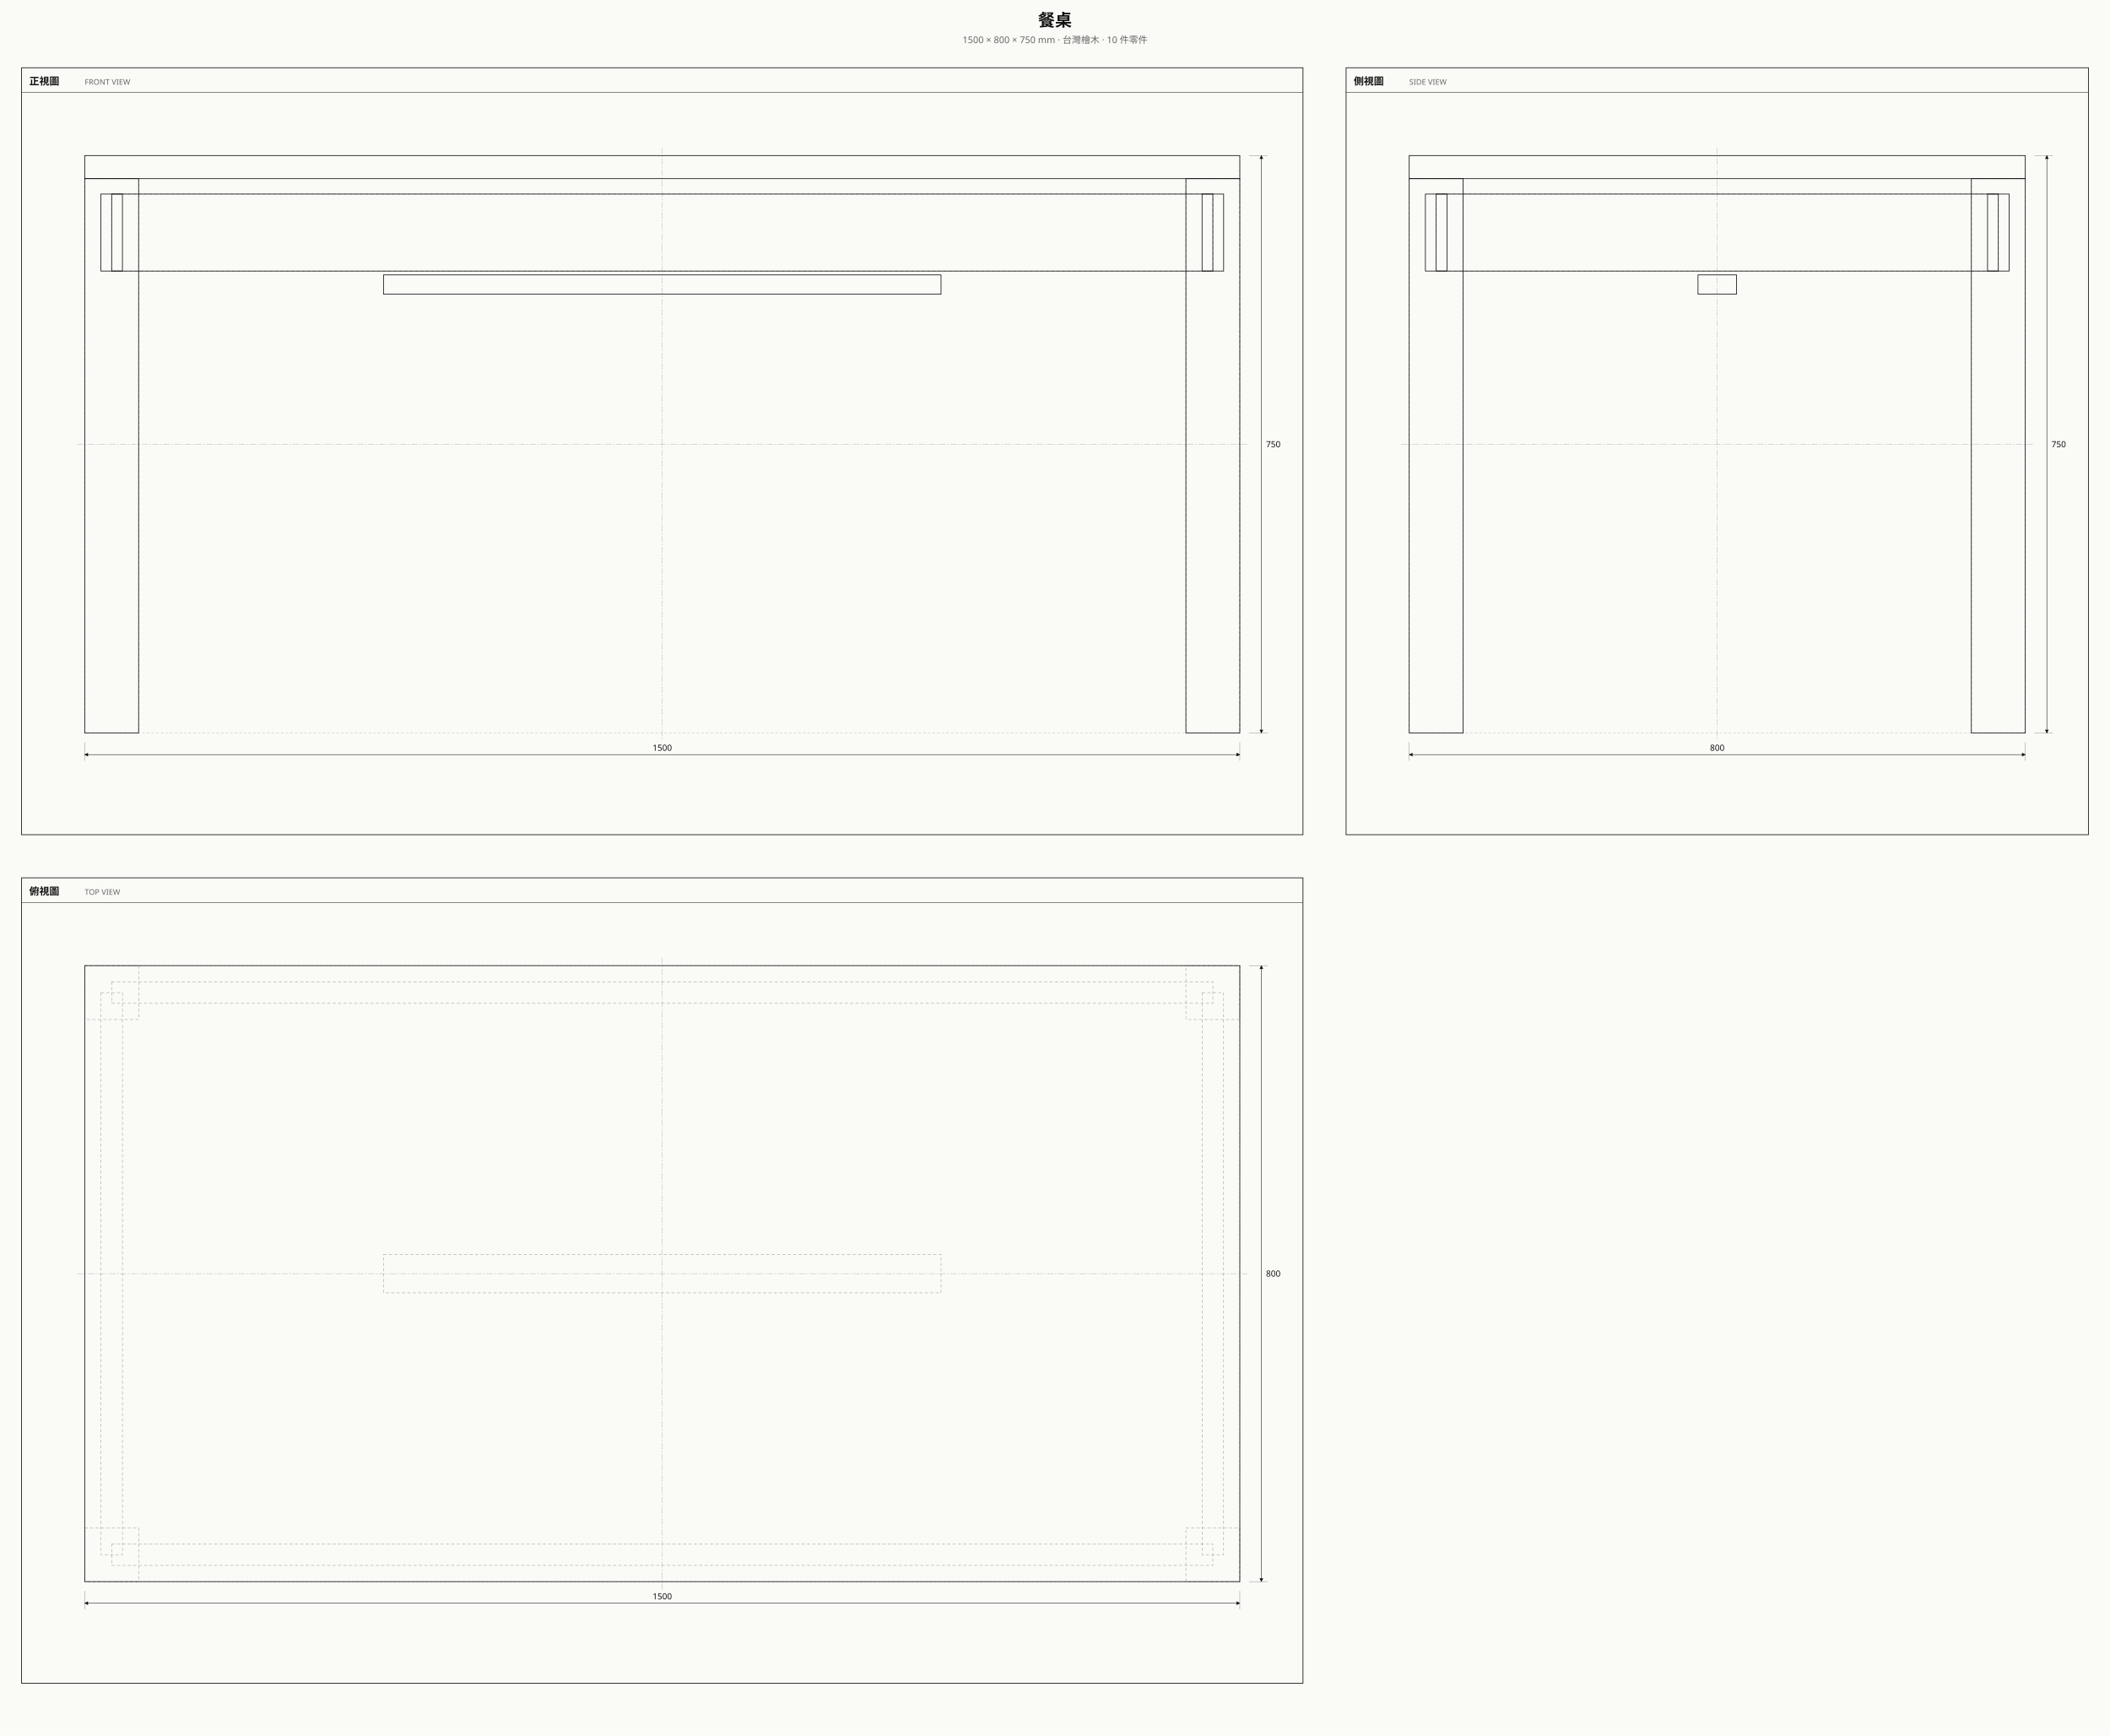
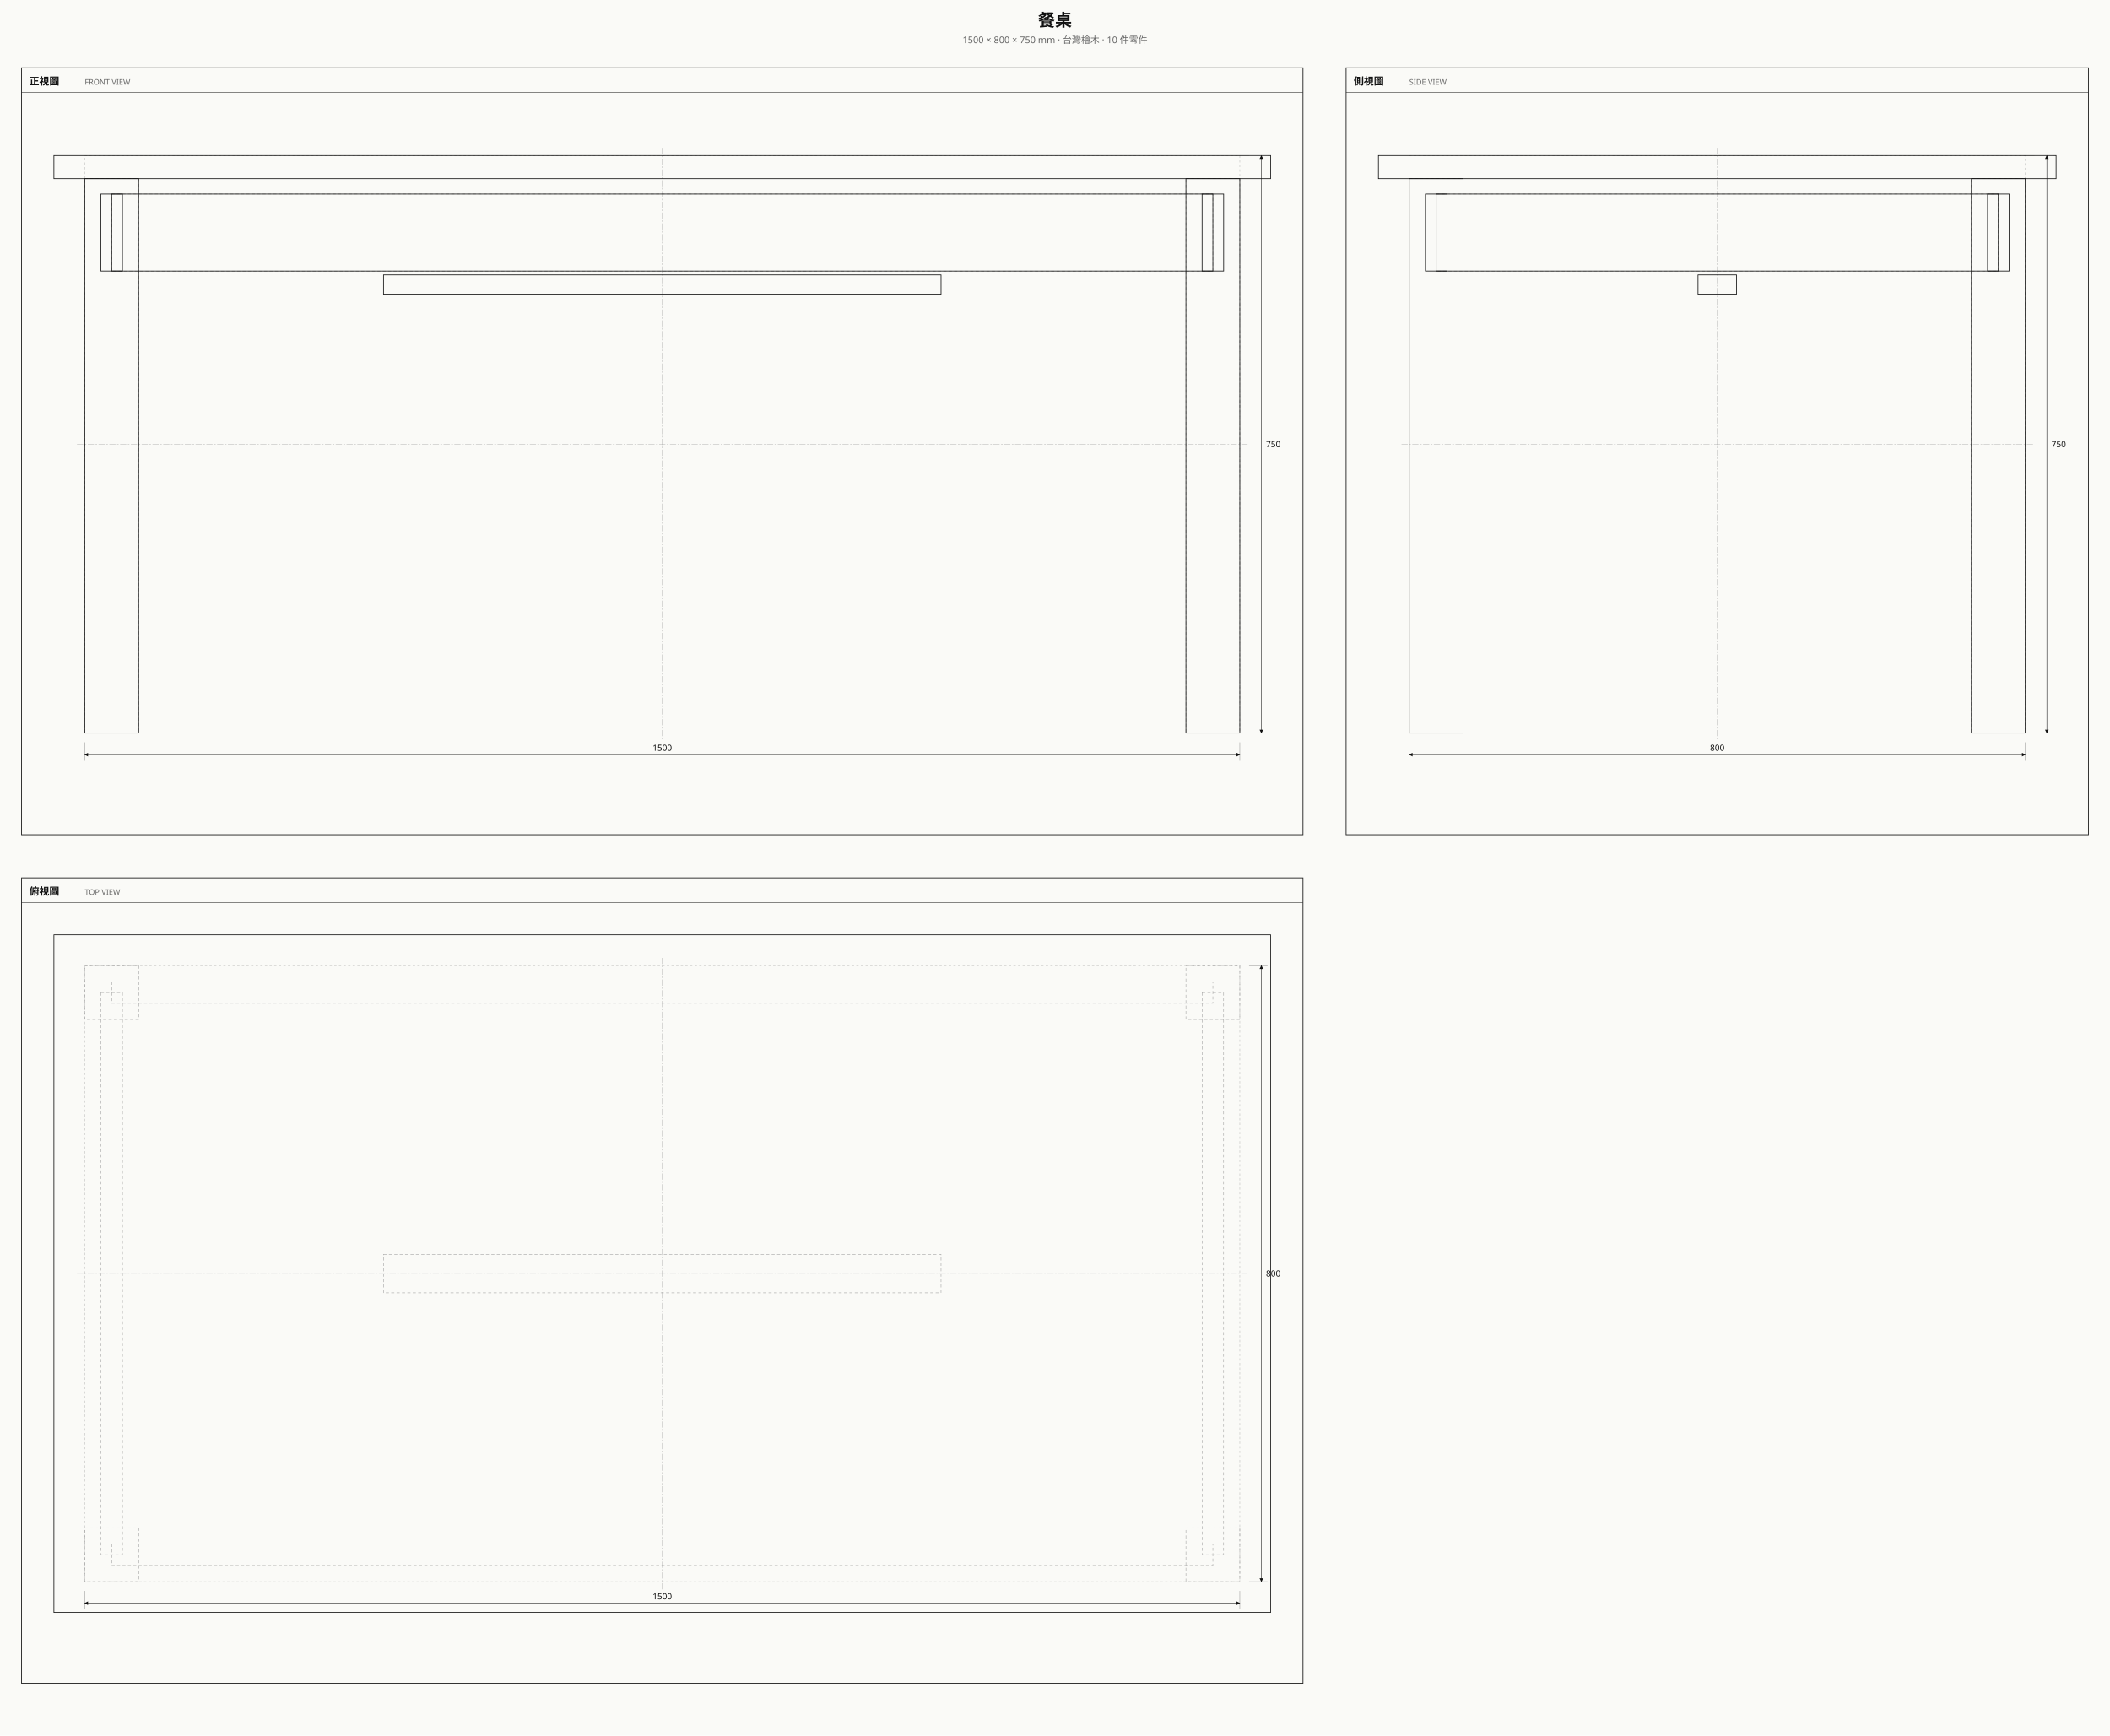
<svg xmlns="http://www.w3.org/2000/svg" viewBox="-20 -10 2740 2254" width="2740">
  <defs>
    <marker id="arr-front" viewBox="0 0 10 10" refX="9" refY="5" markerWidth="8" markerHeight="8" orient="auto-start-reverse">
      <path d="M 0 0 L 10 5 L 0 10 z" fill="#111" />
    </marker>
    <marker id="arr-side" viewBox="0 0 10 10" refX="9" refY="5" markerWidth="8" markerHeight="8" orient="auto-start-reverse">
      <path d="M 0 0 L 10 5 L 0 10 z" fill="#111" />
    </marker>
    <marker id="arr-top" viewBox="0 0 10 10" refX="9" refY="5" markerWidth="8" markerHeight="8" orient="auto-start-reverse">
      <path d="M 0 0 L 10 5 L 0 10 z" fill="#111" />
    </marker>
  </defs>
  <rect x="-20" y="-10" width="2740" height="2254" fill="#fafaf7" />
  <text x="1350" y="24" text-anchor="middle" font-size="22" font-weight="700" fill="#111" font-family="sans-serif">餐桌</text>
  <text x="1350" y="46" text-anchor="middle" font-size="12" fill="#666" font-family="sans-serif">1500 × 800 × 750 mm · 台灣檜木 · 10 件零件</text>
  <g transform="translate(0, 70)">
    <g transform="translate(840.0, 872.0)">
      <rect x="-832.0" y="-864.0" width="1664.0" height="996.0" fill="none" stroke="#222" stroke-width="1" />
      <line x1="-832.0" y1="-832.0" x2="832.0" y2="-832.0" stroke="#222" stroke-width="0.6" />
      <text x="-822.0" y="-842.0" font-size="13" font-weight="700" fill="#111" font-family="sans-serif">正視圖</text>
      <text x="-750.0" y="-842.0" font-size="10" fill="#666" font-family="sans-serif">FRONT VIEW</text>
      <g stroke="#888" stroke-width="0.5" stroke-dasharray="8 2 2 2" opacity="0.7">
        <line x1="0" y1="-760.0" x2="0" y2="10.0" />
        <line x1="-760.0" y1="-375.0" x2="760.0" y2="-375.0" />
      </g>
      <rect x="-750.0" y="-750.0" width="1500.0" height="750.0" fill="none" stroke="#999" stroke-dasharray="3 3" stroke-width="0.5" opacity="0.8" />
      <rect x="-715.0" y="-700.0" width="1430.0" height="100.0" fill="none" stroke="#888" stroke-width="0.5" stroke-dasharray="4 3" />
      <rect x="-750.0" y="-720.0" width="70.0" height="720.0" fill="none" stroke="#888" stroke-width="0.5" stroke-dasharray="4 3" />
      <rect x="680.0" y="-720.0" width="70.0" height="720.0" fill="none" stroke="#888" stroke-width="0.5" stroke-dasharray="4 3" />
      <rect x="-362.0" y="-595.0" width="724.0" height="25.0" fill="none" stroke="#111" stroke-width="0.9" />
      <rect x="-729.0" y="-700.0" width="28.0" height="100.0" fill="none" stroke="#111" stroke-width="0.9" />
      <rect x="701.0" y="-700.0" width="28.0" height="100.0" fill="none" stroke="#111" stroke-width="0.9" />
      <rect x="-715.0" y="-700.0" width="1430.0" height="100.0" fill="none" stroke="#111" stroke-width="0.9" />
-       <rect x="-750.0" y="-750.0" width="1500.0" height="30.0" fill="none" stroke="#111" stroke-width="0.9" />
      <rect x="-750.0" y="-720.0" width="70.0" height="720.0" fill="none" stroke="#111" stroke-width="0.9" />
      <rect x="680.0" y="-720.0" width="70.0" height="720.0" fill="none" stroke="#111" stroke-width="0.9" />
+       <rect x="-790.0" y="-750.0" width="1580.0" height="30.0" fill="none" stroke="#111" stroke-width="0.9" />
      <g stroke="#111" fill="#111" stroke-width="0.6" font-family="sans-serif">
        <line x1="-750.0" y1="12.0" x2="-750.0" y2="36.0" stroke-width="0.4" stroke="#666" />
        <line x1="750.0" y1="12.0" x2="750.0" y2="36.0" stroke-width="0.4" stroke="#666" />
        <line x1="-750.0" y1="28.0" x2="750.0" y2="28.0" marker-start="url(#arr-front)" marker-end="url(#arr-front)" />
        <text x="0" y="23.0" text-anchor="middle" font-size="11" stroke="none">1500</text>
      </g>
      <g stroke="#111" fill="#111" stroke-width="0.6" font-family="sans-serif">
        <line x1="762.0" y1="-750.0" x2="786.0" y2="-750.0" stroke-width="0.4" stroke="#666" />
        <line x1="762.0" y1="0.0" x2="786.0" y2="0.0" stroke-width="0.4" stroke="#666" />
        <line x1="778.0" y1="-750.0" x2="778.0" y2="0.0" marker-start="url(#arr-front)" marker-end="url(#arr-front)" />
        <text x="784.0" y="-375.0" text-anchor="start" dominant-baseline="middle" font-size="11" stroke="none">750</text>
      </g>
    </g>
    <g transform="translate(1720, 0)">
      <g transform="translate(490.0, 872.0)">
        <rect x="-482.0" y="-864.0" width="964.0" height="996.0" fill="none" stroke="#222" stroke-width="1" />
        <line x1="-482.0" y1="-832.0" x2="482.0" y2="-832.0" stroke="#222" stroke-width="0.6" />
        <text x="-472.0" y="-842.0" font-size="13" font-weight="700" fill="#111" font-family="sans-serif">側視圖</text>
        <text x="-400.0" y="-842.0" font-size="10" fill="#666" font-family="sans-serif">SIDE VIEW</text>
        <g stroke="#888" stroke-width="0.5" stroke-dasharray="8 2 2 2" opacity="0.7">
          <line x1="0" y1="-760.0" x2="0" y2="10.0" />
          <line x1="-410.0" y1="-375.0" x2="410.0" y2="-375.0" />
        </g>
        <rect x="-400.0" y="-750.0" width="800.0" height="750.0" fill="none" stroke="#999" stroke-dasharray="3 3" stroke-width="0.5" opacity="0.8" />
        <rect x="-365.0" y="-700.0" width="730.0" height="100.0" fill="none" stroke="#888" stroke-width="0.5" stroke-dasharray="4 3" />
        <rect x="-400.0" y="-720.0" width="70.0" height="720.0" fill="none" stroke="#888" stroke-width="0.5" stroke-dasharray="4 3" />
        <rect x="330.0" y="-720.0" width="70.0" height="720.0" fill="none" stroke="#888" stroke-width="0.5" stroke-dasharray="4 3" />
        <rect x="-25.0" y="-595.0" width="50.0" height="25.0" fill="none" stroke="#111" stroke-width="0.9" />
        <rect x="-379.0" y="-700.0" width="28.0" height="100.0" fill="none" stroke="#111" stroke-width="0.9" />
        <rect x="351.0" y="-700.0" width="28.0" height="100.0" fill="none" stroke="#111" stroke-width="0.9" />
        <rect x="-365.0" y="-700.0" width="730.0" height="100.0" fill="none" stroke="#111" stroke-width="0.9" />
-         <rect x="-400.0" y="-750.0" width="800.0" height="30.0" fill="none" stroke="#111" stroke-width="0.9" />
        <rect x="-400.0" y="-720.0" width="70.0" height="720.0" fill="none" stroke="#111" stroke-width="0.9" />
        <rect x="330.0" y="-720.0" width="70.0" height="720.0" fill="none" stroke="#111" stroke-width="0.9" />
+         <rect x="-440.0" y="-750.0" width="880.0" height="30.0" fill="none" stroke="#111" stroke-width="0.9" />
        <g stroke="#111" fill="#111" stroke-width="0.6" font-family="sans-serif">
          <line x1="-400.0" y1="12.0" x2="-400.0" y2="36.0" stroke-width="0.4" stroke="#666" />
          <line x1="400.0" y1="12.0" x2="400.0" y2="36.0" stroke-width="0.4" stroke="#666" />
          <line x1="-400.0" y1="28.0" x2="400.0" y2="28.0" marker-start="url(#arr-side)" marker-end="url(#arr-side)" />
          <text x="0" y="23.0" text-anchor="middle" font-size="11" stroke="none">800</text>
        </g>
        <g stroke="#111" fill="#111" stroke-width="0.6" font-family="sans-serif">
          <line x1="412.0" y1="-750.0" x2="436.0" y2="-750.0" stroke-width="0.4" stroke="#666" />
          <line x1="412.0" y1="0.0" x2="436.0" y2="0.0" stroke-width="0.4" stroke="#666" />
          <line x1="428.0" y1="-750.0" x2="428.0" y2="0.0" marker-start="url(#arr-side)" marker-end="url(#arr-side)" />
          <text x="434.0" y="-375.0" text-anchor="start" dominant-baseline="middle" font-size="11" stroke="none">750</text>
        </g>
      </g>
    </g>
    <g transform="translate(0, 1052)">
      <g transform="translate(840.0, 522.0)">
        <rect x="-832.0" y="-514.0" width="1664.0" height="1046.0" fill="none" stroke="#222" stroke-width="1" />
        <line x1="-832.0" y1="-482.0" x2="832.0" y2="-482.0" stroke="#222" stroke-width="0.6" />
        <text x="-822.0" y="-492.0" font-size="13" font-weight="700" fill="#111" font-family="sans-serif">俯視圖</text>
        <text x="-750.0" y="-492.0" font-size="10" fill="#666" font-family="sans-serif">TOP VIEW</text>
        <g stroke="#888" stroke-width="0.5" stroke-dasharray="8 2 2 2" opacity="0.7">
          <line x1="0" y1="-410.0" x2="0" y2="410.0" />
          <line x1="-760.0" y1="0.0" x2="760.0" y2="0.0" />
        </g>
        <rect x="-750.0" y="-400.0" width="1500.0" height="800.0" fill="none" stroke="#999" stroke-dasharray="3 3" stroke-width="0.5" opacity="0.8" />
        <rect x="-362.0" y="-25.0" width="724.0" height="50.0" fill="none" stroke="#888" stroke-width="0.5" stroke-dasharray="4 3" />
        <rect x="-715.0" y="-379.0" width="1430.0" height="28.0" fill="none" stroke="#888" stroke-width="0.5" stroke-dasharray="4 3" />
        <rect x="-715.0" y="351.0" width="1430.0" height="28.0" fill="none" stroke="#888" stroke-width="0.5" stroke-dasharray="4 3" />
        <rect x="-729.0" y="-365.0" width="28.0" height="730.0" fill="none" stroke="#888" stroke-width="0.5" stroke-dasharray="4 3" />
        <rect x="701.0" y="-365.0" width="28.0" height="730.0" fill="none" stroke="#888" stroke-width="0.5" stroke-dasharray="4 3" />
        <rect x="-750.0" y="-400.0" width="70.0" height="70.0" fill="none" stroke="#888" stroke-width="0.5" stroke-dasharray="4 3" />
        <rect x="680.0" y="-400.0" width="70.0" height="70.0" fill="none" stroke="#888" stroke-width="0.5" stroke-dasharray="4 3" />
        <rect x="-750.0" y="330.0" width="70.0" height="70.0" fill="none" stroke="#888" stroke-width="0.5" stroke-dasharray="4 3" />
        <rect x="680.0" y="330.0" width="70.0" height="70.0" fill="none" stroke="#888" stroke-width="0.5" stroke-dasharray="4 3" />
-         <rect x="-750.0" y="-400.0" width="1500.0" height="800.0" fill="none" stroke="#111" stroke-width="0.9" />
+         <rect x="-790.0" y="-440.0" width="1580.0" height="880.0" fill="none" stroke="#111" stroke-width="0.9" />
        <g stroke="#111" fill="#111" stroke-width="0.6" font-family="sans-serif">
          <line x1="-750.0" y1="412.0" x2="-750.0" y2="436.0" stroke-width="0.4" stroke="#666" />
          <line x1="750.0" y1="412.0" x2="750.0" y2="436.0" stroke-width="0.4" stroke="#666" />
          <line x1="-750.0" y1="428.0" x2="750.0" y2="428.0" marker-start="url(#arr-top)" marker-end="url(#arr-top)" />
          <text x="0" y="423.0" text-anchor="middle" font-size="11" stroke="none">1500</text>
        </g>
        <g stroke="#111" fill="#111" stroke-width="0.6" font-family="sans-serif">
          <line x1="762.0" y1="-400.0" x2="786.0" y2="-400.0" stroke-width="0.4" stroke="#666" />
          <line x1="762.0" y1="400.0" x2="786.0" y2="400.0" stroke-width="0.4" stroke="#666" />
          <line x1="778.0" y1="-400.0" x2="778.0" y2="400.0" marker-start="url(#arr-top)" marker-end="url(#arr-top)" />
          <text x="784.0" y="0.0" text-anchor="start" dominant-baseline="middle" font-size="11" stroke="none">800</text>
        </g>
      </g>
    </g>
  </g>
</svg>
